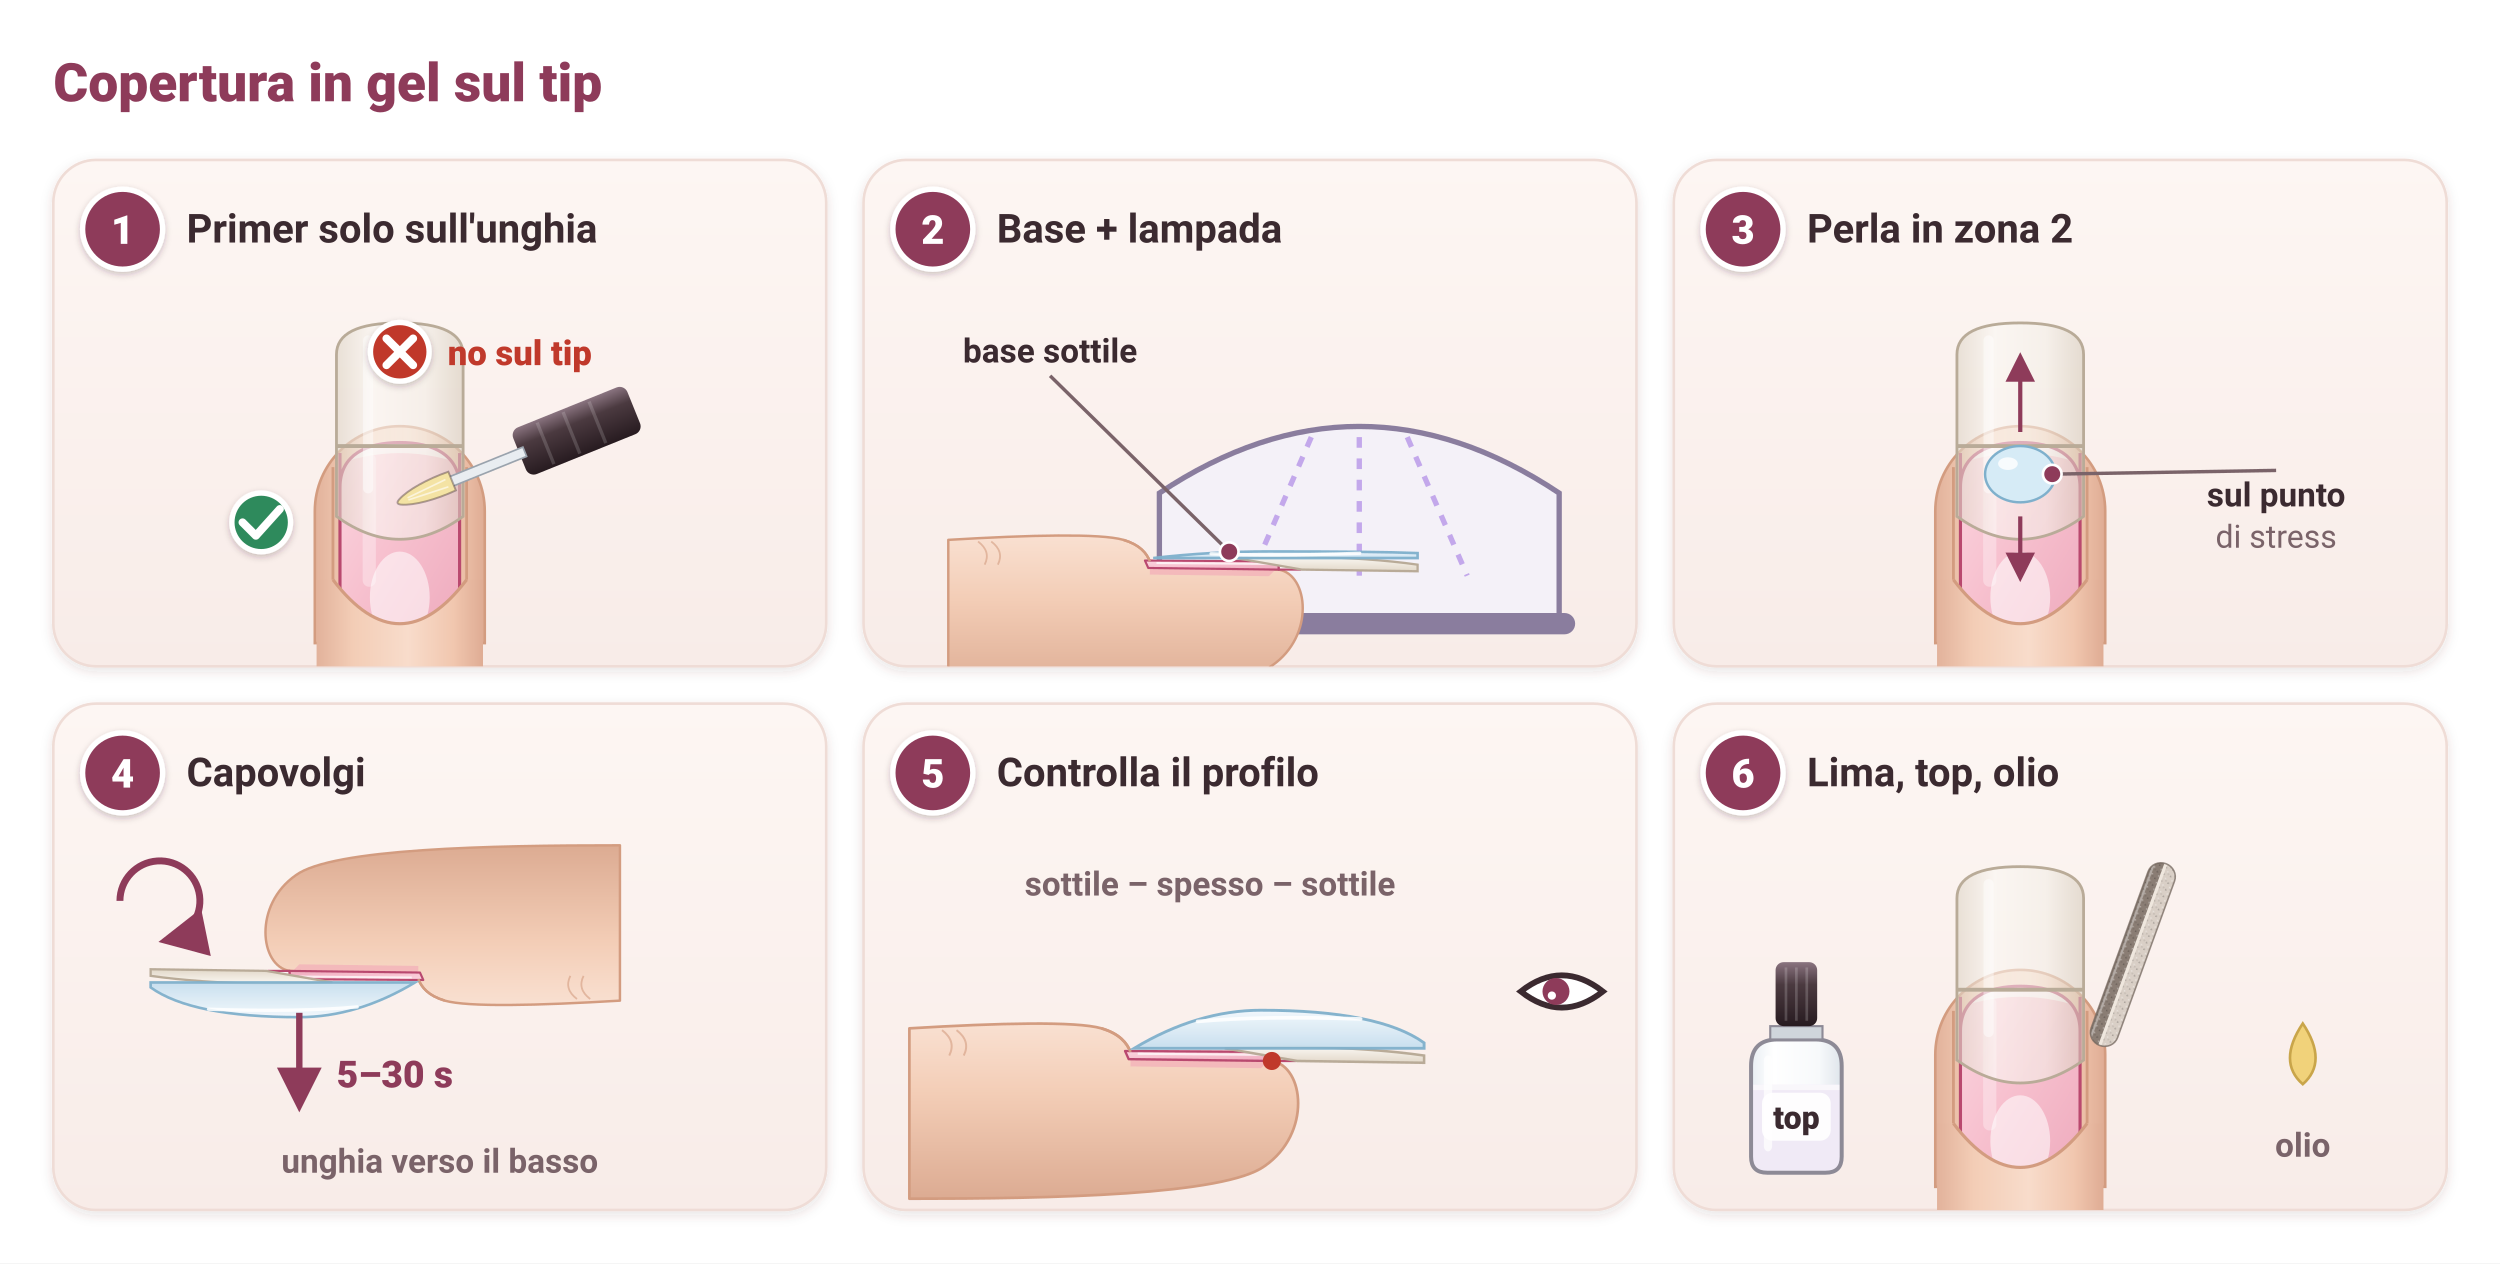
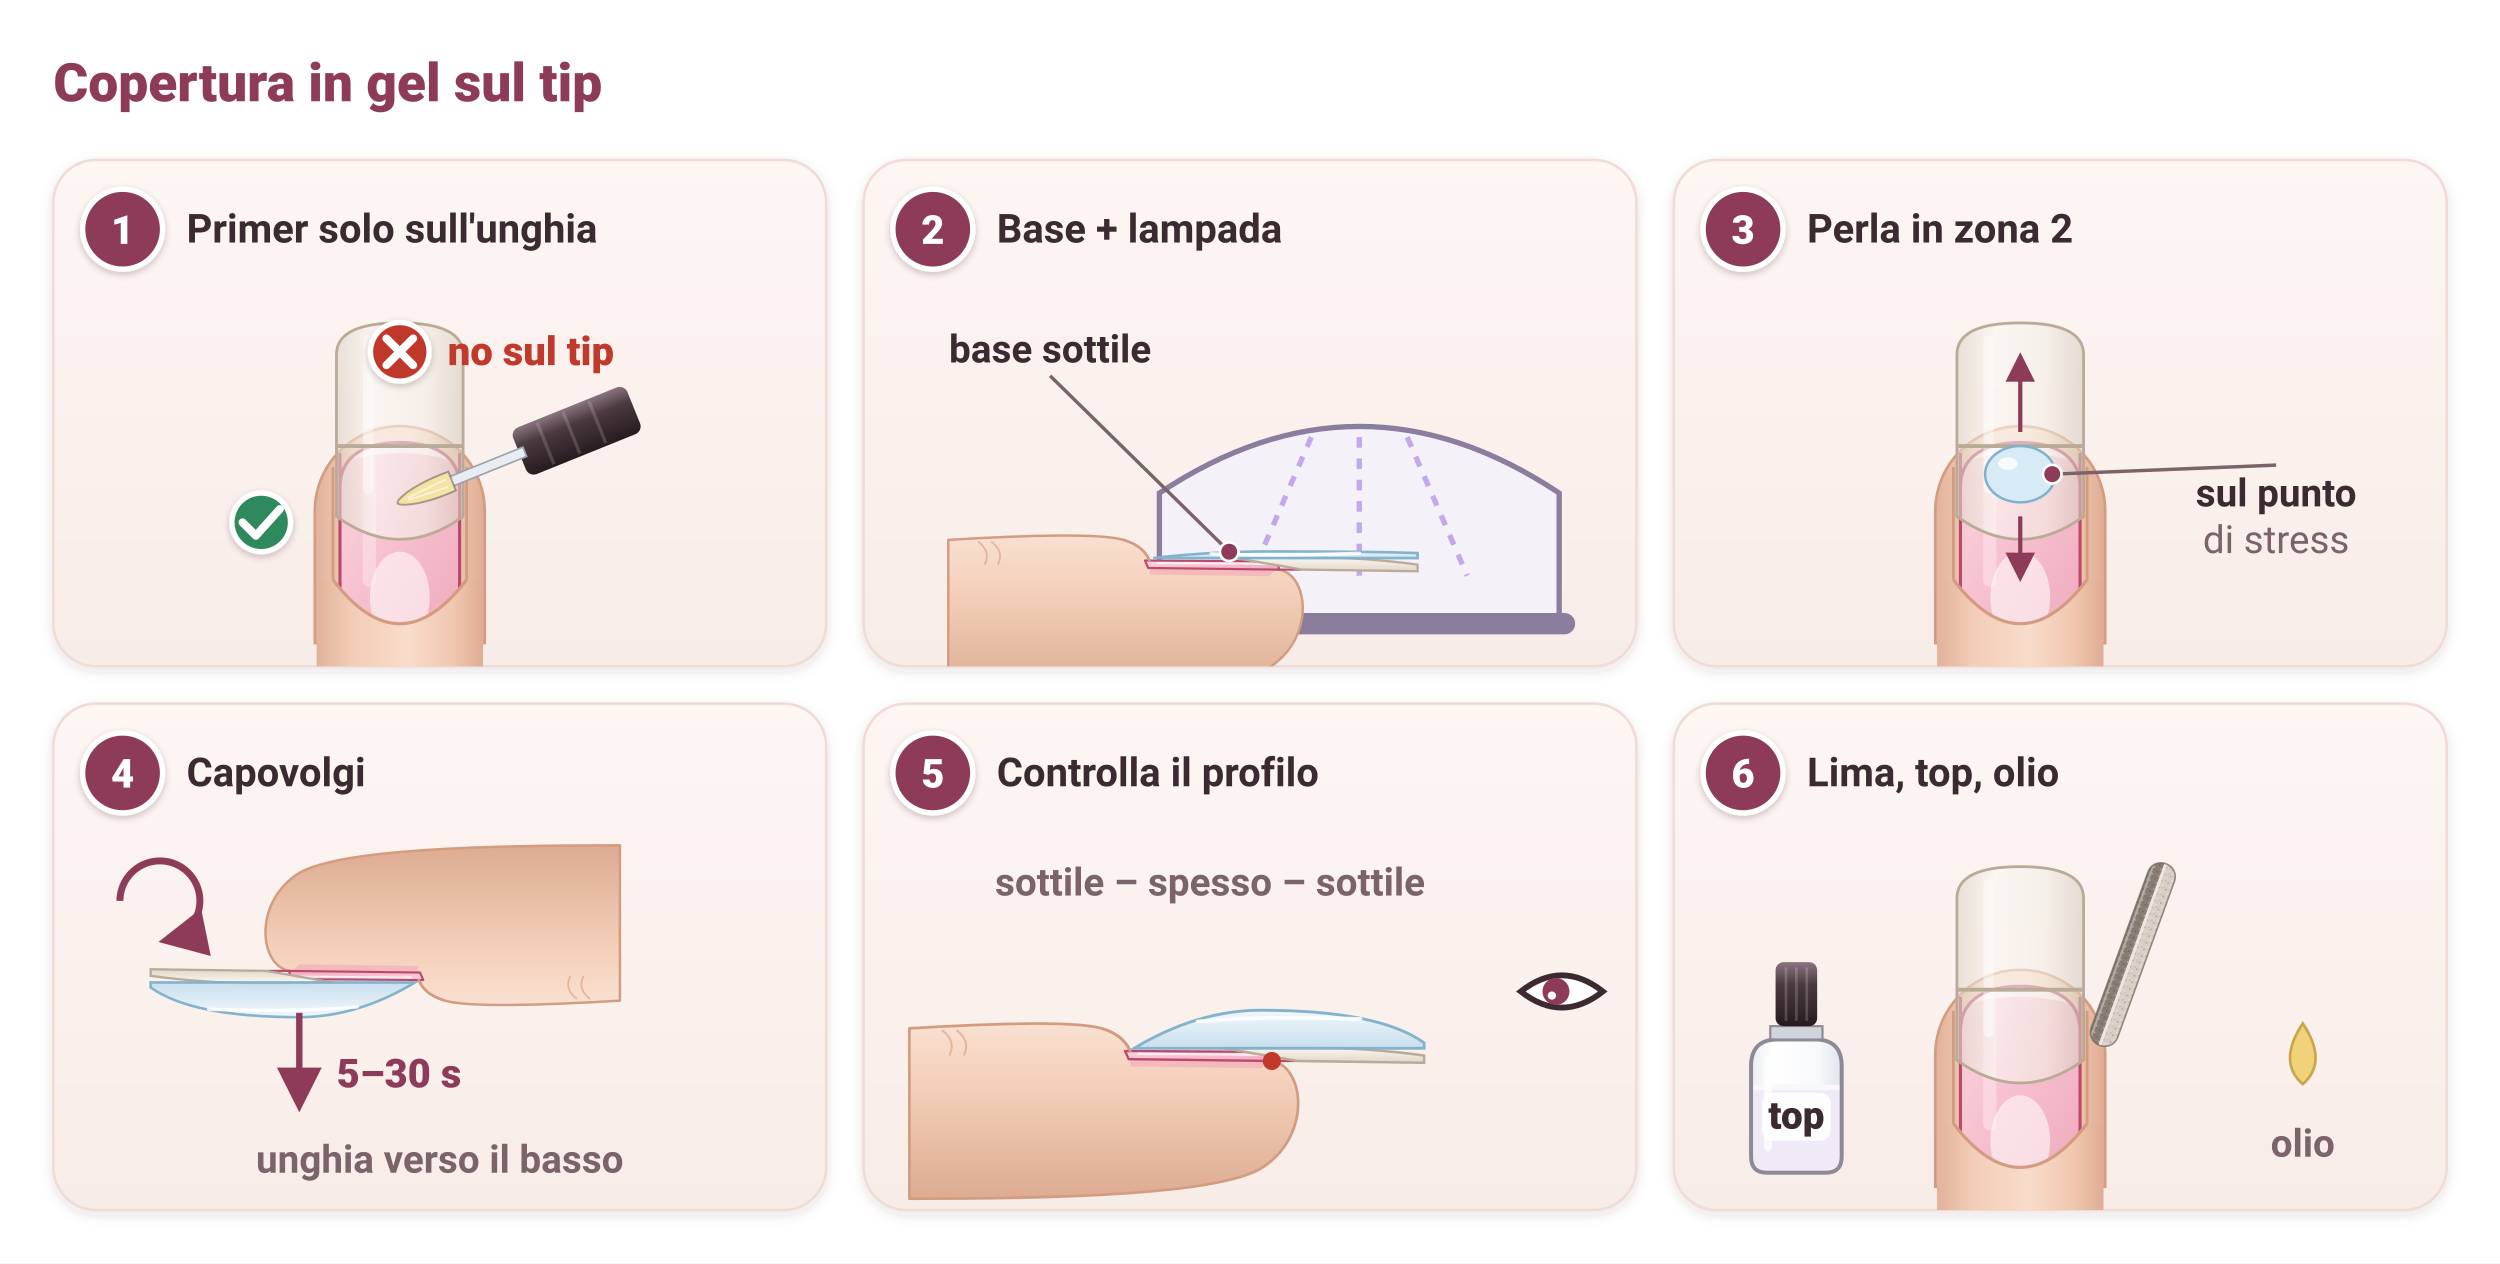
<svg xmlns="http://www.w3.org/2000/svg" viewBox="0 0 938 474" width="938" height="474" font-family="system-ui, -apple-system, 'Segoe UI', Roboto, Arial, sans-serif" role="img">
  <rect width="100%" height="100%" fill="#ffffff" />
  <defs>
    <linearGradient id="nxSkin" x1="0" y1="0" x2="1" y2="0">
      <stop offset="0" stop-color="#e2b29b" />
      <stop offset=".22" stop-color="#f3cdb6" />
      <stop offset=".55" stop-color="#f8dccb" />
      <stop offset=".82" stop-color="#f1c7af" />
      <stop offset="1" stop-color="#dfac94" />
    </linearGradient>
    <linearGradient id="nxNail" x1="0" y1="0" x2="1" y2="1">
      <stop offset="0" stop-color="#fbd6e0" />
      <stop offset=".45" stop-color="#f7c1cf" />
      <stop offset="1" stop-color="#eeaabd" />
    </linearGradient>
    <linearGradient id="nxFree" x1="0" y1="0" x2="0" y2="1">
      <stop offset="0" stop-color="#ffffff" />
      <stop offset="1" stop-color="#fbeef2" />
    </linearGradient>
    <linearGradient id="nxPanel" x1="0" y1="0" x2="0" y2="1">
      <stop offset="0" stop-color="#fdf6f3" />
      <stop offset="1" stop-color="#f8ece8" />
    </linearGradient>
    <filter id="nxSh" x="-5%" y="-5%" width="110%" height="115%">
      <feDropShadow dx="0" dy="1.5" stdDeviation="2.2" flood-color="#5a2a3a" flood-opacity=".13" />
    </filter>
    <filter id="nxShS" x="-20%" y="-20%" width="140%" height="150%">
      <feDropShadow dx="0" dy="1" stdDeviation="1.2" flood-color="#3b2a30" flood-opacity=".25" />
    </filter>
  </defs>
  <defs>
    <linearGradient id="bSkinV" x1="0" y1="0" x2="0" y2="1">
      <stop offset="0" stop-color="#f9e0d1" />
      <stop offset=".4" stop-color="#f3cdb6" />
      <stop offset="1" stop-color="#dcab92" />
    </linearGradient>
    <linearGradient id="bTipG" x1="0" y1="0" x2="1" y2="0">
      <stop offset="0" stop-color="#ddd3c4" />
      <stop offset=".3" stop-color="#fbf8f3" />
      <stop offset=".7" stop-color="#f3eee6" />
      <stop offset="1" stop-color="#d6cbbb" />
    </linearGradient>
    <linearGradient id="bTipV" x1="0" y1="0" x2="0" y2="1">
      <stop offset="0" stop-color="#fbf8f3" />
      <stop offset="1" stop-color="#e2d8c9" />
    </linearGradient>
    <linearGradient id="bProdV" x1="0" y1="0" x2="0" y2="1">
      <stop offset="0" stop-color="#f1f8fd" />
      <stop offset="1" stop-color="#c6dfee" />
    </linearGradient>
    <linearGradient id="bHandle" x1="0" y1="0" x2="0" y2="1">
      <stop offset="0" stop-color="#8a7480" />
      <stop offset=".35" stop-color="#4b3a40" />
      <stop offset="1" stop-color="#271b20" />
    </linearGradient>
    <linearGradient id="bGlass" x1="0" y1="0" x2="1" y2="0">
      <stop offset="0" stop-color="#e9eef3" />
      <stop offset=".25" stop-color="#ffffff" />
      <stop offset=".75" stop-color="#f7f9fb" />
      <stop offset="1" stop-color="#dfe5eb" />
    </linearGradient>
    <pattern id="bGritF" width="4" height="4" patternUnits="userSpaceOnUse">
      <circle cx="1" cy="1" r=".5" fill="#000" fill-opacity=".22" />
      <circle cx="3" cy="2.6" r=".5" fill="#fff" fill-opacity=".35" />
      <circle cx="1.8" cy="3.4" r=".4" fill="#000" fill-opacity=".16" />
    </pattern>
  </defs>
  <defs>
    <marker id="ar" viewBox="0 0 10 10" refX="8" refY="5" markerWidth="7" markerHeight="7" orient="auto-start-reverse">
      <path d="M0,0 L10,5 L0,10 z" fill="#8e3b5a" />
    </marker>
    <marker id="arw" viewBox="0 0 10 10" refX="8" refY="5" markerWidth="7" markerHeight="7" orient="auto-start-reverse">
      <path d="M0,0 L10,5 L0,10 z" fill="#7a6369" />
    </marker>
  </defs>
  <text x="20.0" y="38.0" font-size="20" text-anchor="start" font-weight="800" fill="#8e3b5a">Copertura in gel sul tip</text>
  <defs>
    <clipPath id="p75">
      <rect x="20" y="60" width="290" height="190" rx="16" />
    </clipPath>
  </defs>
  <rect x="20" y="60" width="290" height="190" rx="16" fill="url(#nxPanel)" stroke="#efdcd6" stroke-width="1" filter="url(#nxSh)" />
  <circle cx="46" cy="86" r="15" fill="#8e3b5a" stroke="#fff" stroke-width="2" filter="url(#nxShS)" />
  <text x="46.0" y="91.5" font-size="15" text-anchor="middle" font-weight="800" fill="#fff">1</text>
  <text x="70.0" y="91.0" font-size="15" text-anchor="start" font-weight="700" fill="#3b2a30">Primer solo sull'unghia</text>
  <g clip-path="url(#p75)">
    <g transform="translate(150.0,236.0) scale(0.660)">
      <path d="M-48.3,8.0 L-48.3,-67.0 A48.3,48.3 0 0 1 48.3,-67.0 L48.3,8.0 Z" fill="url(#nxSkin)" stroke="#d39c80" stroke-width="1.5" />
      <defs>
        <clipPath id="c76">
          <path d="M-34.0,6.0 L34.0,6.0 L34.0,-100.0 L34.0,-80.5 C34.0,-99.2 18.7,-106.0 0.0,-106.0 C-18.7,-106.0 -34.0,-99.2 -34.0,-80.5 L-34.0,-100.0 Z" />
        </clipPath>
      </defs>
      <path d="M-34.0,6.0 L34.0,6.0 L34.0,-100.0 L34.0,-80.5 C34.0,-99.2 18.7,-106.0 0.0,-106.0 C-18.7,-106.0 -34.0,-99.2 -34.0,-80.5 L-34.0,-100.0 Z" fill="url(#nxNail)" />
      <ellipse cx="0.0" cy="-18.0" rx="17.0" ry="26.0" fill="#fff" opacity=".55" clip-path="url(#c76)" />
      <path d="M-40.0,-92.0 Q0.0,-108.0 40.0,-92.0 L40.0,-166.0 L-40.0,-166.0 Z" fill="url(#nxFree)" clip-path="url(#c76)" />
      <rect x="-21.1" y="-100.0" width="7.5" height="76.0" rx="3.7" fill="#fff" opacity=".32" clip-path="url(#c76)" />
      <path d="M-34.0,6.0 L34.0,6.0 L34.0,-100.0 L34.0,-80.5 C34.0,-99.2 18.7,-106.0 0.0,-106.0 C-18.7,-106.0 -34.0,-99.2 -34.0,-80.5 L-34.0,-100.0 Z" fill="none" stroke="#b9496f" stroke-width="1.8" />
      <path d="M-47.3,-28.0 L-38.0,-28.0 Q0.0,22.0 38.0,-28.0 L47.3,-28.0 L47.3,30.0 L-47.3,30.0 Z" fill="url(#nxSkin)" />
      <path d="M-38.0,-28.0 Q0.0,22.0 38.0,-28.0" fill="none" stroke="#d39c80" stroke-width="1.8" />
      <path d="M-38.0,-28.0 L-38.0,-92.0" stroke="#d39c80" stroke-width="1.6" />
      <path d="M38.0,-28.0 L38.0,-92.0" stroke="#d39c80" stroke-width="1.6" />
      <path d="M-36.0,-64.0 L-36.0,-156.0 Q-36.0,-174.0 0.0,-174.0 Q36.0,-174.0 36.0,-156.0 L36.0,-64.0 Q0.0,-38.0 -36.0,-64.0 Z" fill="url(#bTipG)" fill-opacity="0.60" stroke="#b9ab98" stroke-width="1.6" />
      <path d="M-18.0,-164.0 L-18.0,-80.0" stroke="#fff" stroke-width="5.8" stroke-linecap="round" opacity="0.45" />
      <line x1="-36.0" y1="-104.0" x2="36.0" y2="-104.0" stroke="#b9ab98" stroke-width="2.2" />
    </g>
    <g transform="translate(156.0,186.0) rotate(-22.0) scale(1.05)">
      <rect x="40" y="-9" width="44" height="18" rx="3" fill="url(#bHandle)" />
      <path d="M50,-8 v16 M60,-8 v16 M70,-8 v16" stroke="#fff" stroke-opacity=".16" stroke-width="1.2" />
      <rect x="12" y="-1.8" width="30" height="3.6" fill="#e9edf1" stroke="#9aa3ad" stroke-width=".6" />
      <path d="M14,-3.6 C6,-4 -2,-3 -6,-1 Q-8,0 -6,1 C-2,3 6,4 14,3.6 Z" fill="#f4e3a4" stroke="#3b2a30" stroke-opacity=".4" stroke-width=".7" />
      <path d="M12,-1.4 L-3,-0.4 M12,1.4 L-3,0.4" stroke="#fff" stroke-width=".6" opacity=".6" />
    </g>
    <circle cx="150.0" cy="132.0" r="11" fill="#c0392b" stroke="#fff" stroke-width="2" filter="url(#nxShS)" />
    <path d="M145.0,127.0 l10,10 M155.0,127.0 l-10,10" stroke="#fff" stroke-width="3" stroke-linecap="round" />
-     <text x="168.0" y="137.0" font-size="13" text-anchor="start" font-weight="800" fill="#c0392b">no sul tip</text>
+     <text x="168.0" y="137.0" font-size="15" text-anchor="start" font-weight="800" fill="#c0392b">no sul tip</text>
    <circle cx="98.0" cy="196.0" r="11" fill="#2f8a5b" stroke="#fff" stroke-width="2" filter="url(#nxShS)" />
    <path d="M91.0,196.0 l5,5 l9,-10" stroke="#fff" stroke-width="3" fill="none" stroke-linecap="round" stroke-linejoin="round" />
  </g>
  <defs>
    <clipPath id="p77">
      <rect x="324" y="60" width="290" height="190" rx="16" />
    </clipPath>
  </defs>
  <rect x="324" y="60" width="290" height="190" rx="16" fill="url(#nxPanel)" stroke="#efdcd6" stroke-width="1" filter="url(#nxSh)" />
  <circle cx="350" cy="86" r="15" fill="#8e3b5a" stroke="#fff" stroke-width="2" filter="url(#nxShS)" />
  <text x="350.0" y="91.5" font-size="15" text-anchor="middle" font-weight="800" fill="#fff">2</text>
  <text x="374.0" y="91.0" font-size="15" text-anchor="start" font-weight="700" fill="#3b2a30">Base + lampada</text>
  <g clip-path="url(#p77)">
    <path d="M435.0,230.0 L435.0,185.0 Q510.0,135.0 585.0,185.0 L585.0,230.0" fill="#f4f1f8" stroke="#8a7d9e" stroke-width="2" />
    <line x1="492.0" y1="164.0" x2="469.5" y2="216.0" stroke="#9a6be0" stroke-width="2" opacity=".55" stroke-dasharray="4 4" />
    <line x1="510.0" y1="164.0" x2="510.0" y2="216.0" stroke="#9a6be0" stroke-width="2" opacity=".55" stroke-dasharray="4 4" />
    <line x1="528.0" y1="164.0" x2="550.5" y2="216.0" stroke="#9a6be0" stroke-width="2" opacity=".55" stroke-dasharray="4 4" />
    <rect x="429.0" y="230.0" width="162.0" height="8" rx="4" fill="#8a7d9e" />
    <g transform="translate(424.0,210.0) scale(0.620)">
      <path d="M-110.0,-12.0 C-60.0,-15.0 -18.0,-16.0 -4.0,-12.0 C6.0,-9.0 10.0,-4.0 12.0,1.0 L90.0,6.0 C108.0,9.0 112.0,46.0 86.0,64.0 C64.0,80.0 -30.0,82.0 -110.0,82.0 L-110.0,82.0 Z" fill="url(#bSkinV)" stroke="#d39c80" stroke-width="1.5" stroke-linejoin="round" />
      <path d="M-92.0,-11.0 q8,6 4,14 M-84.0,-11.0 q8,6 4,14" fill="none" stroke="#d39c80" stroke-width="1.1" opacity=".6" />
      <path d="M12.0,5.0 L88.0,6.0 L84.0,10.0 L12.0,9.0 Z" fill="#f2a3b6" opacity=".55" />
      <path d="M9.0,0.5 L90.0,1.0 L90.0,6.0 L11.0,5.0 Z" fill="url(#nxNail)" stroke="#b9496f" stroke-width="1.3" stroke-linejoin="round" />
      <path d="M90.0,1.0 L103.0,1.0 Q105.0,3.5 103.0,6.0 L90.0,6.0 Z" fill="url(#nxFree)" stroke="#b9496f" stroke-width="1.3" stroke-linejoin="round" />
      <line x1="16.0" y1="2.0" x2="84.0" y2="2.6" stroke="#fff" stroke-width="1.2" opacity=".7" />
      <path d="M-4.0,-12.0 C6.0,-9.0 10.0,-4.0 12.0,1.0" fill="none" stroke="#d39c80" stroke-width="1.5" />
      <path d="M64.0,-1.0 L104.0,-2.0 Q146.0,-1.0 174.0,3.0 L174.0,7.0 L104.0,6.0 Z" fill="url(#bTipV)" stroke="#b9ab98" stroke-width="1.4" />
      <path d="M14.0,-1.0 Q49.0,-5.0 84.0,-5.0 Q149.0,-5.0 174.0,-4.0 L174.0,-1.0 L14.0,-1.0 Z" fill="url(#bProdV)" stroke="#7fb0cc" stroke-width="1.6" opacity=".95" />
      <path d="M49.0,-3.6 Q84.0,-2.0 139.0,-3.9" fill="none" stroke="#fff" stroke-width="2" stroke-linecap="round" opacity=".85" />
    </g>
    <line x1="461.2" y1="207.0" x2="394.0" y2="141.0" stroke="#7a6369" stroke-width="1.3" />
    <circle cx="461.2" cy="207.0" r="3.5" fill="#8e3b5a" stroke="#fff" stroke-width="1" />
-     <text x="394.0" y="136.0" font-size="12.5" text-anchor="middle" font-weight="700" fill="#3b2a30">base sottile</text>
+     <text x="394.0" y="136.0" font-size="14.5" text-anchor="middle" font-weight="700" fill="#3b2a30">base sottile</text>
  </g>
  <defs>
    <clipPath id="p78">
      <rect x="628" y="60" width="290" height="190" rx="16" />
    </clipPath>
  </defs>
  <rect x="628" y="60" width="290" height="190" rx="16" fill="url(#nxPanel)" stroke="#efdcd6" stroke-width="1" filter="url(#nxSh)" />
  <circle cx="654" cy="86" r="15" fill="#8e3b5a" stroke="#fff" stroke-width="2" filter="url(#nxShS)" />
  <text x="654.0" y="91.5" font-size="15" text-anchor="middle" font-weight="800" fill="#fff">3</text>
  <text x="678.0" y="91.0" font-size="15" text-anchor="start" font-weight="700" fill="#3b2a30">Perla in zona 2</text>
  <g clip-path="url(#p78)">
    <g transform="translate(758.0,236.0) scale(0.660)">
      <path d="M-48.3,8.0 L-48.3,-67.0 A48.3,48.3 0 0 1 48.3,-67.0 L48.3,8.0 Z" fill="url(#nxSkin)" stroke="#d39c80" stroke-width="1.5" />
      <defs>
        <clipPath id="c79">
          <path d="M-34.0,6.0 L34.0,6.0 L34.0,-100.0 L34.0,-80.5 C34.0,-99.2 18.7,-106.0 0.0,-106.0 C-18.7,-106.0 -34.0,-99.2 -34.0,-80.5 L-34.0,-100.0 Z" />
        </clipPath>
      </defs>
      <path d="M-34.0,6.0 L34.0,6.0 L34.0,-100.0 L34.0,-80.5 C34.0,-99.2 18.7,-106.0 0.0,-106.0 C-18.7,-106.0 -34.0,-99.2 -34.0,-80.5 L-34.0,-100.0 Z" fill="url(#nxNail)" />
      <ellipse cx="0.0" cy="-18.0" rx="17.0" ry="26.0" fill="#fff" opacity=".55" clip-path="url(#c79)" />
      <path d="M-40.0,-92.0 Q0.0,-108.0 40.0,-92.0 L40.0,-166.0 L-40.0,-166.0 Z" fill="url(#nxFree)" clip-path="url(#c79)" />
      <rect x="-21.1" y="-100.0" width="7.5" height="76.0" rx="3.7" fill="#fff" opacity=".32" clip-path="url(#c79)" />
      <path d="M-34.0,6.0 L34.0,6.0 L34.0,-100.0 L34.0,-80.5 C34.0,-99.2 18.7,-106.0 0.0,-106.0 C-18.7,-106.0 -34.0,-99.2 -34.0,-80.5 L-34.0,-100.0 Z" fill="none" stroke="#b9496f" stroke-width="1.8" />
      <path d="M-47.3,-28.0 L-38.0,-28.0 Q0.0,22.0 38.0,-28.0 L47.3,-28.0 L47.3,30.0 L-47.3,30.0 Z" fill="url(#nxSkin)" />
      <path d="M-38.0,-28.0 Q0.0,22.0 38.0,-28.0" fill="none" stroke="#d39c80" stroke-width="1.8" />
      <path d="M-38.0,-28.0 L-38.0,-92.0" stroke="#d39c80" stroke-width="1.6" />
      <path d="M38.0,-28.0 L38.0,-92.0" stroke="#d39c80" stroke-width="1.6" />
      <path d="M-36.0,-64.0 L-36.0,-156.0 Q-36.0,-174.0 0.0,-174.0 Q36.0,-174.0 36.0,-156.0 L36.0,-64.0 Q0.0,-38.0 -36.0,-64.0 Z" fill="url(#bTipG)" fill-opacity="0.60" stroke="#b9ab98" stroke-width="1.6" />
      <path d="M-18.0,-164.0 L-18.0,-80.0" stroke="#fff" stroke-width="5.8" stroke-linecap="round" opacity="0.45" />
      <line x1="-36.0" y1="-104.0" x2="36.0" y2="-104.0" stroke="#b9ab98" stroke-width="2.2" />
      <ellipse cx="0.0" cy="-88.0" rx="20.0" ry="16.0" fill="#d6ebf6" stroke="#7fb0cc" stroke-width="1.4" />
      <ellipse cx="-7.0" cy="-94.0" rx="5.6" ry="3.6" fill="#fff" opacity=".8" />
      <line x1="0.0" y1="-64.0" x2="0.0" y2="-30.0" stroke="#8e3b5a" stroke-width="2.4" marker-end="url(#ar)" />
      <line x1="0.0" y1="-112.0" x2="0.0" y2="-154.0" stroke="#8e3b5a" stroke-width="2.4" marker-end="url(#ar)" />
    </g>
-     <line x1="770.0" y1="177.9" x2="854.0" y2="176.5" stroke="#7a6369" stroke-width="1.3" />
+     <line x1="770.0" y1="177.9" x2="854.0" y2="174.5" stroke="#7a6369" stroke-width="1.3" />
    <circle cx="770.0" cy="177.9" r="3.5" fill="#8e3b5a" stroke="#fff" stroke-width="1" />
-     <text x="854.0" y="190.0" font-size="12.5" text-anchor="middle" font-weight="700" fill="#3b2a30">sul punto</text>
-     <text x="854.0" y="205.5" font-size="12" text-anchor="middle" font-weight="400" fill="#7a6369">di stress</text>
+     <text x="854.0" y="190.0" font-size="14.5" text-anchor="middle" font-weight="700" fill="#3b2a30">sul punto</text>
+     <text x="854.0" y="207.5" font-size="14.5" text-anchor="middle" font-weight="400" fill="#7a6369">di stress</text>
  </g>
  <defs>
    <clipPath id="p80">
      <rect x="20" y="264" width="290" height="190" rx="16" />
    </clipPath>
  </defs>
  <rect x="20" y="264" width="290" height="190" rx="16" fill="url(#nxPanel)" stroke="#efdcd6" stroke-width="1" filter="url(#nxSh)" />
  <circle cx="46" cy="290" r="15" fill="#8e3b5a" stroke="#fff" stroke-width="2" filter="url(#nxShS)" />
  <text x="46.0" y="295.5" font-size="15" text-anchor="middle" font-weight="800" fill="#fff">4</text>
  <text x="70.0" y="295.0" font-size="15" text-anchor="start" font-weight="700" fill="#3b2a30">Capovolgi</text>
  <g clip-path="url(#p80)">
    <g transform="translate(90.0,368.0) scale(0.620)">
      <g transform="rotate(180 60 0)">
        <path d="M-110.0,-12.0 C-60.0,-15.0 -18.0,-16.0 -4.0,-12.0 C6.0,-9.0 10.0,-4.0 12.0,1.0 L90.0,6.0 C108.0,9.0 112.0,46.0 86.0,64.0 C64.0,80.0 -30.0,82.0 -110.0,82.0 L-110.0,82.0 Z" fill="url(#bSkinV)" stroke="#d39c80" stroke-width="1.5" stroke-linejoin="round" />
        <path d="M-92.0,-11.0 q8,6 4,14 M-84.0,-11.0 q8,6 4,14" fill="none" stroke="#d39c80" stroke-width="1.1" opacity=".6" />
        <path d="M12.0,5.0 L88.0,6.0 L84.0,10.0 L12.0,9.0 Z" fill="#f2a3b6" opacity=".55" />
        <path d="M9.0,0.5 L90.0,1.0 L90.0,6.0 L11.0,5.0 Z" fill="url(#nxNail)" stroke="#b9496f" stroke-width="1.3" stroke-linejoin="round" />
        <path d="M90.0,1.0 L103.0,1.0 Q105.0,3.5 103.0,6.0 L90.0,6.0 Z" fill="url(#nxFree)" stroke="#b9496f" stroke-width="1.3" stroke-linejoin="round" />
        <line x1="16.0" y1="2.0" x2="84.0" y2="2.6" stroke="#fff" stroke-width="1.2" opacity=".7" />
        <path d="M-4.0,-12.0 C6.0,-9.0 10.0,-4.0 12.0,1.0" fill="none" stroke="#d39c80" stroke-width="1.5" />
        <path d="M64.0,-1.0 L104.0,-2.0 Q146.0,-1.0 174.0,3.0 L174.0,7.0 L104.0,6.0 Z" fill="url(#bTipV)" stroke="#b9ab98" stroke-width="1.4" />
        <path d="M14.0,-1.0 Q49.0,-22.0 84.0,-22.0 Q149.0,-22.0 174.0,-4.0 L174.0,-1.0 L14.0,-1.0 Z" fill="url(#bProdV)" stroke="#7fb0cc" stroke-width="1.6" opacity=".95" />
        <path d="M49.0,-15.8 Q84.0,-19.0 139.0,-17.2" fill="none" stroke="#fff" stroke-width="2" stroke-linecap="round" opacity=".85" />
      </g>
    </g>
    <path d="M45.0,338.0 A15.0,15.0 0 1 1 63.0,352.7" fill="none" stroke="#8e3b5a" stroke-width="2.6" marker-end="url(#ar)" />
    <line x1="112.3" y1="380.0" x2="112.3" y2="414.0" stroke="#8e3b5a" stroke-width="2.4" marker-end="url(#ar)" />
-     <text x="126.3" y="408.0" font-size="14" text-anchor="start" font-weight="800" fill="#8e3b5a">5–30 s</text>
-     <text x="165.0" y="440.0" font-size="12.5" text-anchor="middle" font-weight="600" fill="#7a6369">unghia verso il basso</text>
+     <text x="126.3" y="408.0" font-size="15" text-anchor="start" font-weight="800" fill="#8e3b5a">5–30 s</text>
+     <text x="165.0" y="440.0" font-size="14.5" text-anchor="middle" font-weight="600" fill="#7a6369">unghia verso il basso</text>
  </g>
  <defs>
    <clipPath id="p81">
      <rect x="324" y="264" width="290" height="190" rx="16" />
    </clipPath>
  </defs>
  <rect x="324" y="264" width="290" height="190" rx="16" fill="url(#nxPanel)" stroke="#efdcd6" stroke-width="1" filter="url(#nxSh)" />
  <circle cx="350" cy="290" r="15" fill="#8e3b5a" stroke="#fff" stroke-width="2" filter="url(#nxShS)" />
  <text x="350.0" y="295.5" font-size="15" text-anchor="middle" font-weight="800" fill="#fff">5</text>
  <text x="374.0" y="295.0" font-size="15" text-anchor="start" font-weight="700" fill="#3b2a30">Controlla il profilo</text>
  <g clip-path="url(#p81)">
    <g transform="translate(416.0,394.0) scale(0.680)">
      <path d="M-110.0,-12.0 C-60.0,-15.0 -18.0,-16.0 -4.0,-12.0 C6.0,-9.0 10.0,-4.0 12.0,1.0 L90.0,6.0 C108.0,9.0 112.0,46.0 86.0,64.0 C64.0,80.0 -30.0,82.0 -110.0,82.0 L-110.0,82.0 Z" fill="url(#bSkinV)" stroke="#d39c80" stroke-width="1.5" stroke-linejoin="round" />
      <path d="M-92.0,-11.0 q8,6 4,14 M-84.0,-11.0 q8,6 4,14" fill="none" stroke="#d39c80" stroke-width="1.1" opacity=".6" />
      <path d="M12.0,5.0 L88.0,6.0 L84.0,10.0 L12.0,9.0 Z" fill="#f2a3b6" opacity=".55" />
      <path d="M9.0,0.5 L90.0,1.0 L90.0,6.0 L11.0,5.0 Z" fill="url(#nxNail)" stroke="#b9496f" stroke-width="1.3" stroke-linejoin="round" />
      <path d="M90.0,1.0 L103.0,1.0 Q105.0,3.5 103.0,6.0 L90.0,6.0 Z" fill="url(#nxFree)" stroke="#b9496f" stroke-width="1.3" stroke-linejoin="round" />
      <line x1="16.0" y1="2.0" x2="84.0" y2="2.6" stroke="#fff" stroke-width="1.2" opacity=".7" />
      <path d="M-4.0,-12.0 C6.0,-9.0 10.0,-4.0 12.0,1.0" fill="none" stroke="#d39c80" stroke-width="1.5" />
      <path d="M64.0,-1.0 L104.0,-2.0 Q146.0,-1.0 174.0,3.0 L174.0,7.0 L104.0,6.0 Z" fill="url(#bTipV)" stroke="#b9ab98" stroke-width="1.4" />
      <path d="M14.0,-1.0 Q49.0,-22.0 84.0,-22.0 Q149.0,-22.0 174.0,-4.0 L174.0,-1.0 L14.0,-1.0 Z" fill="url(#bProdV)" stroke="#7fb0cc" stroke-width="1.6" opacity=".95" />
      <path d="M49.0,-15.8 Q84.0,-19.0 139.0,-17.2" fill="none" stroke="#fff" stroke-width="2" stroke-linecap="round" opacity=".85" />
      <circle cx="90.0" cy="6.0" r="5" fill="#c0392b" />
    </g>
    <g transform="translate(586.0,372.0) rotate(180.0) scale(1.10)">
      <path d="M-14,0 Q0,-11 14,0 Q0,11 -14,0 Z" fill="#fff" stroke="#3b2a30" stroke-width="2" />
      <circle cx="2" cy="0" r="4.6" fill="#8e3b5a" />
      <circle cx="3.4" cy="-1.4" r="1.4" fill="#fff" />
    </g>
-     <text x="454.0" y="336.0" font-size="12.5" text-anchor="middle" font-weight="600" fill="#7a6369">sottile – spesso – sottile</text>
+     <text x="454.0" y="336.0" font-size="14.5" text-anchor="middle" font-weight="600" fill="#7a6369">sottile – spesso – sottile</text>
  </g>
  <defs>
    <clipPath id="p82">
      <rect x="628" y="264" width="290" height="190" rx="16" />
    </clipPath>
  </defs>
  <rect x="628" y="264" width="290" height="190" rx="16" fill="url(#nxPanel)" stroke="#efdcd6" stroke-width="1" filter="url(#nxSh)" />
  <circle cx="654" cy="290" r="15" fill="#8e3b5a" stroke="#fff" stroke-width="2" filter="url(#nxShS)" />
  <text x="654.0" y="295.5" font-size="15" text-anchor="middle" font-weight="800" fill="#fff">6</text>
  <text x="678.0" y="295.0" font-size="15" text-anchor="start" font-weight="700" fill="#3b2a30">Lima, top, olio</text>
  <g clip-path="url(#p82)">
    <g transform="translate(758.0,440.0) scale(0.660)">
      <path d="M-48.3,8.0 L-48.3,-67.0 A48.3,48.3 0 0 1 48.3,-67.0 L48.3,8.0 Z" fill="url(#nxSkin)" stroke="#d39c80" stroke-width="1.5" />
      <defs>
        <clipPath id="c83">
          <path d="M-34.0,6.0 L34.0,6.0 L34.0,-100.0 L34.0,-80.5 C34.0,-99.2 18.7,-106.0 0.0,-106.0 C-18.7,-106.0 -34.0,-99.2 -34.0,-80.5 L-34.0,-100.0 Z" />
        </clipPath>
      </defs>
      <path d="M-34.0,6.0 L34.0,6.0 L34.0,-100.0 L34.0,-80.5 C34.0,-99.2 18.7,-106.0 0.0,-106.0 C-18.7,-106.0 -34.0,-99.2 -34.0,-80.5 L-34.0,-100.0 Z" fill="url(#nxNail)" />
      <ellipse cx="0.0" cy="-18.0" rx="17.0" ry="26.0" fill="#fff" opacity=".55" clip-path="url(#c83)" />
      <path d="M-40.0,-92.0 Q0.0,-108.0 40.0,-92.0 L40.0,-166.0 L-40.0,-166.0 Z" fill="url(#nxFree)" clip-path="url(#c83)" />
      <rect x="-21.1" y="-100.0" width="7.5" height="76.0" rx="3.7" fill="#fff" opacity=".32" clip-path="url(#c83)" />
      <path d="M-34.0,6.0 L34.0,6.0 L34.0,-100.0 L34.0,-80.5 C34.0,-99.2 18.7,-106.0 0.0,-106.0 C-18.7,-106.0 -34.0,-99.2 -34.0,-80.5 L-34.0,-100.0 Z" fill="none" stroke="#b9496f" stroke-width="1.8" />
      <path d="M-47.3,-28.0 L-38.0,-28.0 Q0.0,22.0 38.0,-28.0 L47.3,-28.0 L47.3,30.0 L-47.3,30.0 Z" fill="url(#nxSkin)" />
      <path d="M-38.0,-28.0 Q0.0,22.0 38.0,-28.0" fill="none" stroke="#d39c80" stroke-width="1.8" />
      <path d="M-38.0,-28.0 L-38.0,-92.0" stroke="#d39c80" stroke-width="1.6" />
      <path d="M38.0,-28.0 L38.0,-92.0" stroke="#d39c80" stroke-width="1.6" />
      <path d="M-36.0,-64.0 L-36.0,-156.0 Q-36.0,-174.0 0.0,-174.0 Q36.0,-174.0 36.0,-156.0 L36.0,-64.0 Q0.0,-38.0 -36.0,-64.0 Z" fill="url(#bTipG)" fill-opacity="0.60" stroke="#b9ab98" stroke-width="1.6" />
      <path d="M-18.0,-164.0 L-18.0,-80.0" stroke="#fff" stroke-width="5.8" stroke-linecap="round" opacity="0.45" />
      <line x1="-36.0" y1="-104.0" x2="36.0" y2="-104.0" stroke="#b9ab98" stroke-width="2.2" />
      <g transform="translate(64.0,-124.0) rotate(-70.0)">
        <defs>
          <clipPath id="fl84">
            <path d="M-47.3,-8.0 h94.6 a7.7,8.0 0 0 1 0,16.0 h-94.6 a7.7,8.0 0 0 1 0,-16.0 Z" />
          </clipPath>
        </defs>
        <path d="M-47.3,-8.0 h94.6 a7.7,8.0 0 0 1 0,16.0 h-94.6 a7.7,8.0 0 0 1 0,-16.0 Z" fill="#efe7de" />
        <g clip-path="url(#fl84)">
          <rect x="-55.0" y="-8.0" width="110.0" height="7.1" fill="#8a7d74" />
          <rect x="-55.0" y="-8.0" width="110.0" height="7.1" fill="url(#bGritF)" />
          <rect x="-55.0" y="0.9" width="110.0" height="8.0" fill="#d9cfc6" />
          <rect x="-55.0" y="0.9" width="110.0" height="8.0" fill="url(#bGritF)" />
          <rect x="-55.0" y="-7.0" width="110.0" height="1.2" fill="#fff" opacity=".35" />
        </g>
        <path d="M-47.3,-8.0 h94.6 a7.7,8.0 0 0 1 0,16.0 h-94.6 a7.7,8.0 0 0 1 0,-16.0 Z" fill="none" stroke="#6d6058" stroke-width=".9" stroke-opacity=".7" />
      </g>
    </g>
    <defs>
      <clipPath id="bt85">
        <path d="M657.0,434.0 Q657.0,440.0 663.0,440.0 L685.0,440.0 Q691.0,440.0 691.0,434.0 L691.0,400.0 Q691.0,390.0 681.0,390.0 L667.0,390.0 Q657.0,390.0 657.0,400.0 Z" />
      </clipPath>
    </defs>
    <path d="M657.0,434.0 Q657.0,440.0 663.0,440.0 L685.0,440.0 Q691.0,440.0 691.0,434.0 L691.0,400.0 Q691.0,390.0 681.0,390.0 L667.0,390.0 Q657.0,390.0 657.0,400.0 Z" fill="url(#bGlass)" />
    <rect x="657.0" y="407.0" width="34.0" height="50.0" fill="#f0eaf6" clip-path="url(#bt85)" />
    <rect x="657.0" y="407.0" width="34.0" height="2" fill="#fff" opacity=".6" clip-path="url(#bt85)" />
    <rect x="661.8" y="396.0" width="3.1" height="36.0" rx="2" fill="#fff" opacity=".7" />
    <path d="M657.0,434.0 Q657.0,440.0 663.0,440.0 L685.0,440.0 Q691.0,440.0 691.0,434.0 L691.0,400.0 Q691.0,390.0 681.0,390.0 L667.0,390.0 Q657.0,390.0 657.0,400.0 Z" fill="none" stroke="#8d8a96" stroke-width="1.5" />
    <rect x="664.2" y="385.0" width="19.6" height="5" fill="#cfd5db" stroke="#8d8a96" stroke-width=".8" />
    <rect x="666.2" y="361.0" width="15.6" height="24.0" rx="3" fill="url(#bHandle)" />
    <line x1="670.1" y1="363.0" x2="670.1" y2="383.0" stroke="#fff" stroke-opacity=".18" stroke-width="1" />
    <line x1="674.0" y1="363.0" x2="674.0" y2="383.0" stroke="#fff" stroke-opacity=".18" stroke-width="1" />
    <line x1="677.9" y1="363.0" x2="677.9" y2="383.0" stroke="#fff" stroke-opacity=".18" stroke-width="1" />
    <rect x="661.1" y="410.0" width="25.8" height="18" rx="4" fill="#fff" opacity=".9" />
-     <text x="674.0" y="423.5" font-size="12" text-anchor="middle" font-weight="800" fill="#3b2a30">top</text>
+     <text x="674.0" y="423.5" font-size="14.5" text-anchor="middle" font-weight="800" fill="#3b2a30">top</text>
    <path d="M864.0,384.0 q9.6,14.4 0,22.8 q-9.6,-8.4 0,-22.8 z" fill="#f1d27a" stroke="#c9a54a" />
-     <text x="864.0" y="434.0" font-size="12.5" text-anchor="middle" font-weight="700" fill="#7a6369">olio</text>
+     <text x="864.0" y="434.0" font-size="14.5" text-anchor="middle" font-weight="700" fill="#7a6369">olio</text>
  </g>
</svg>
